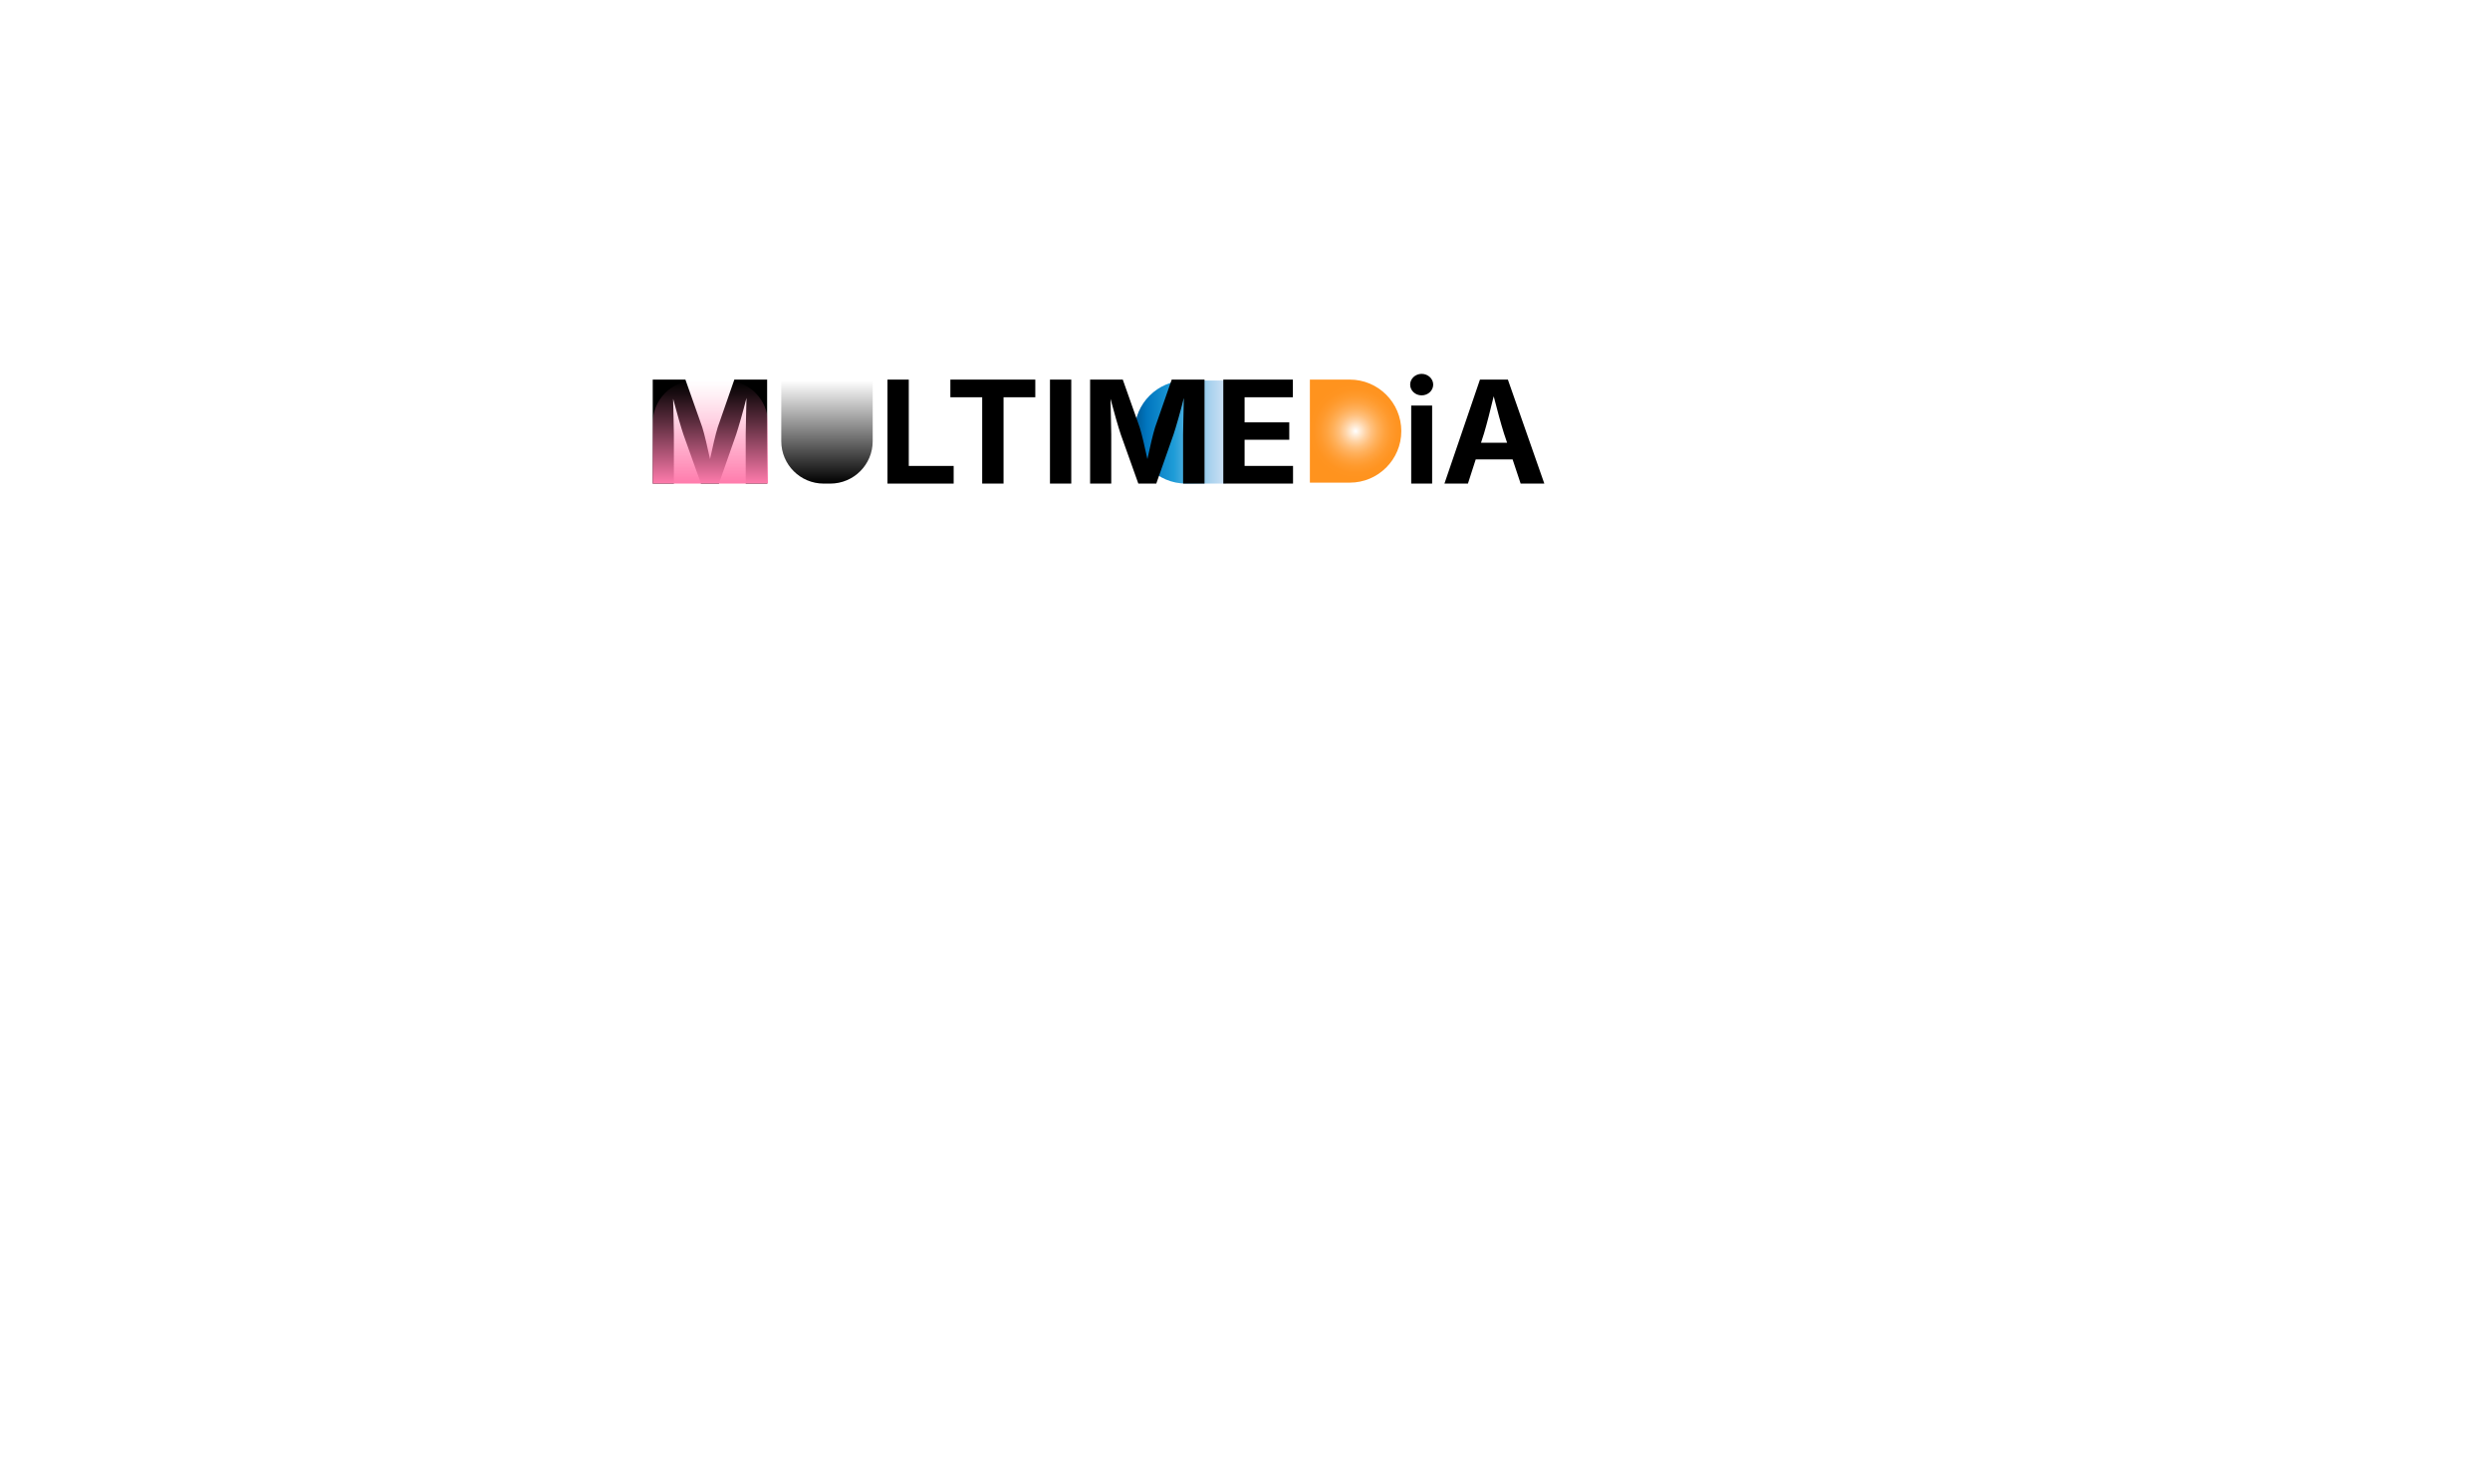
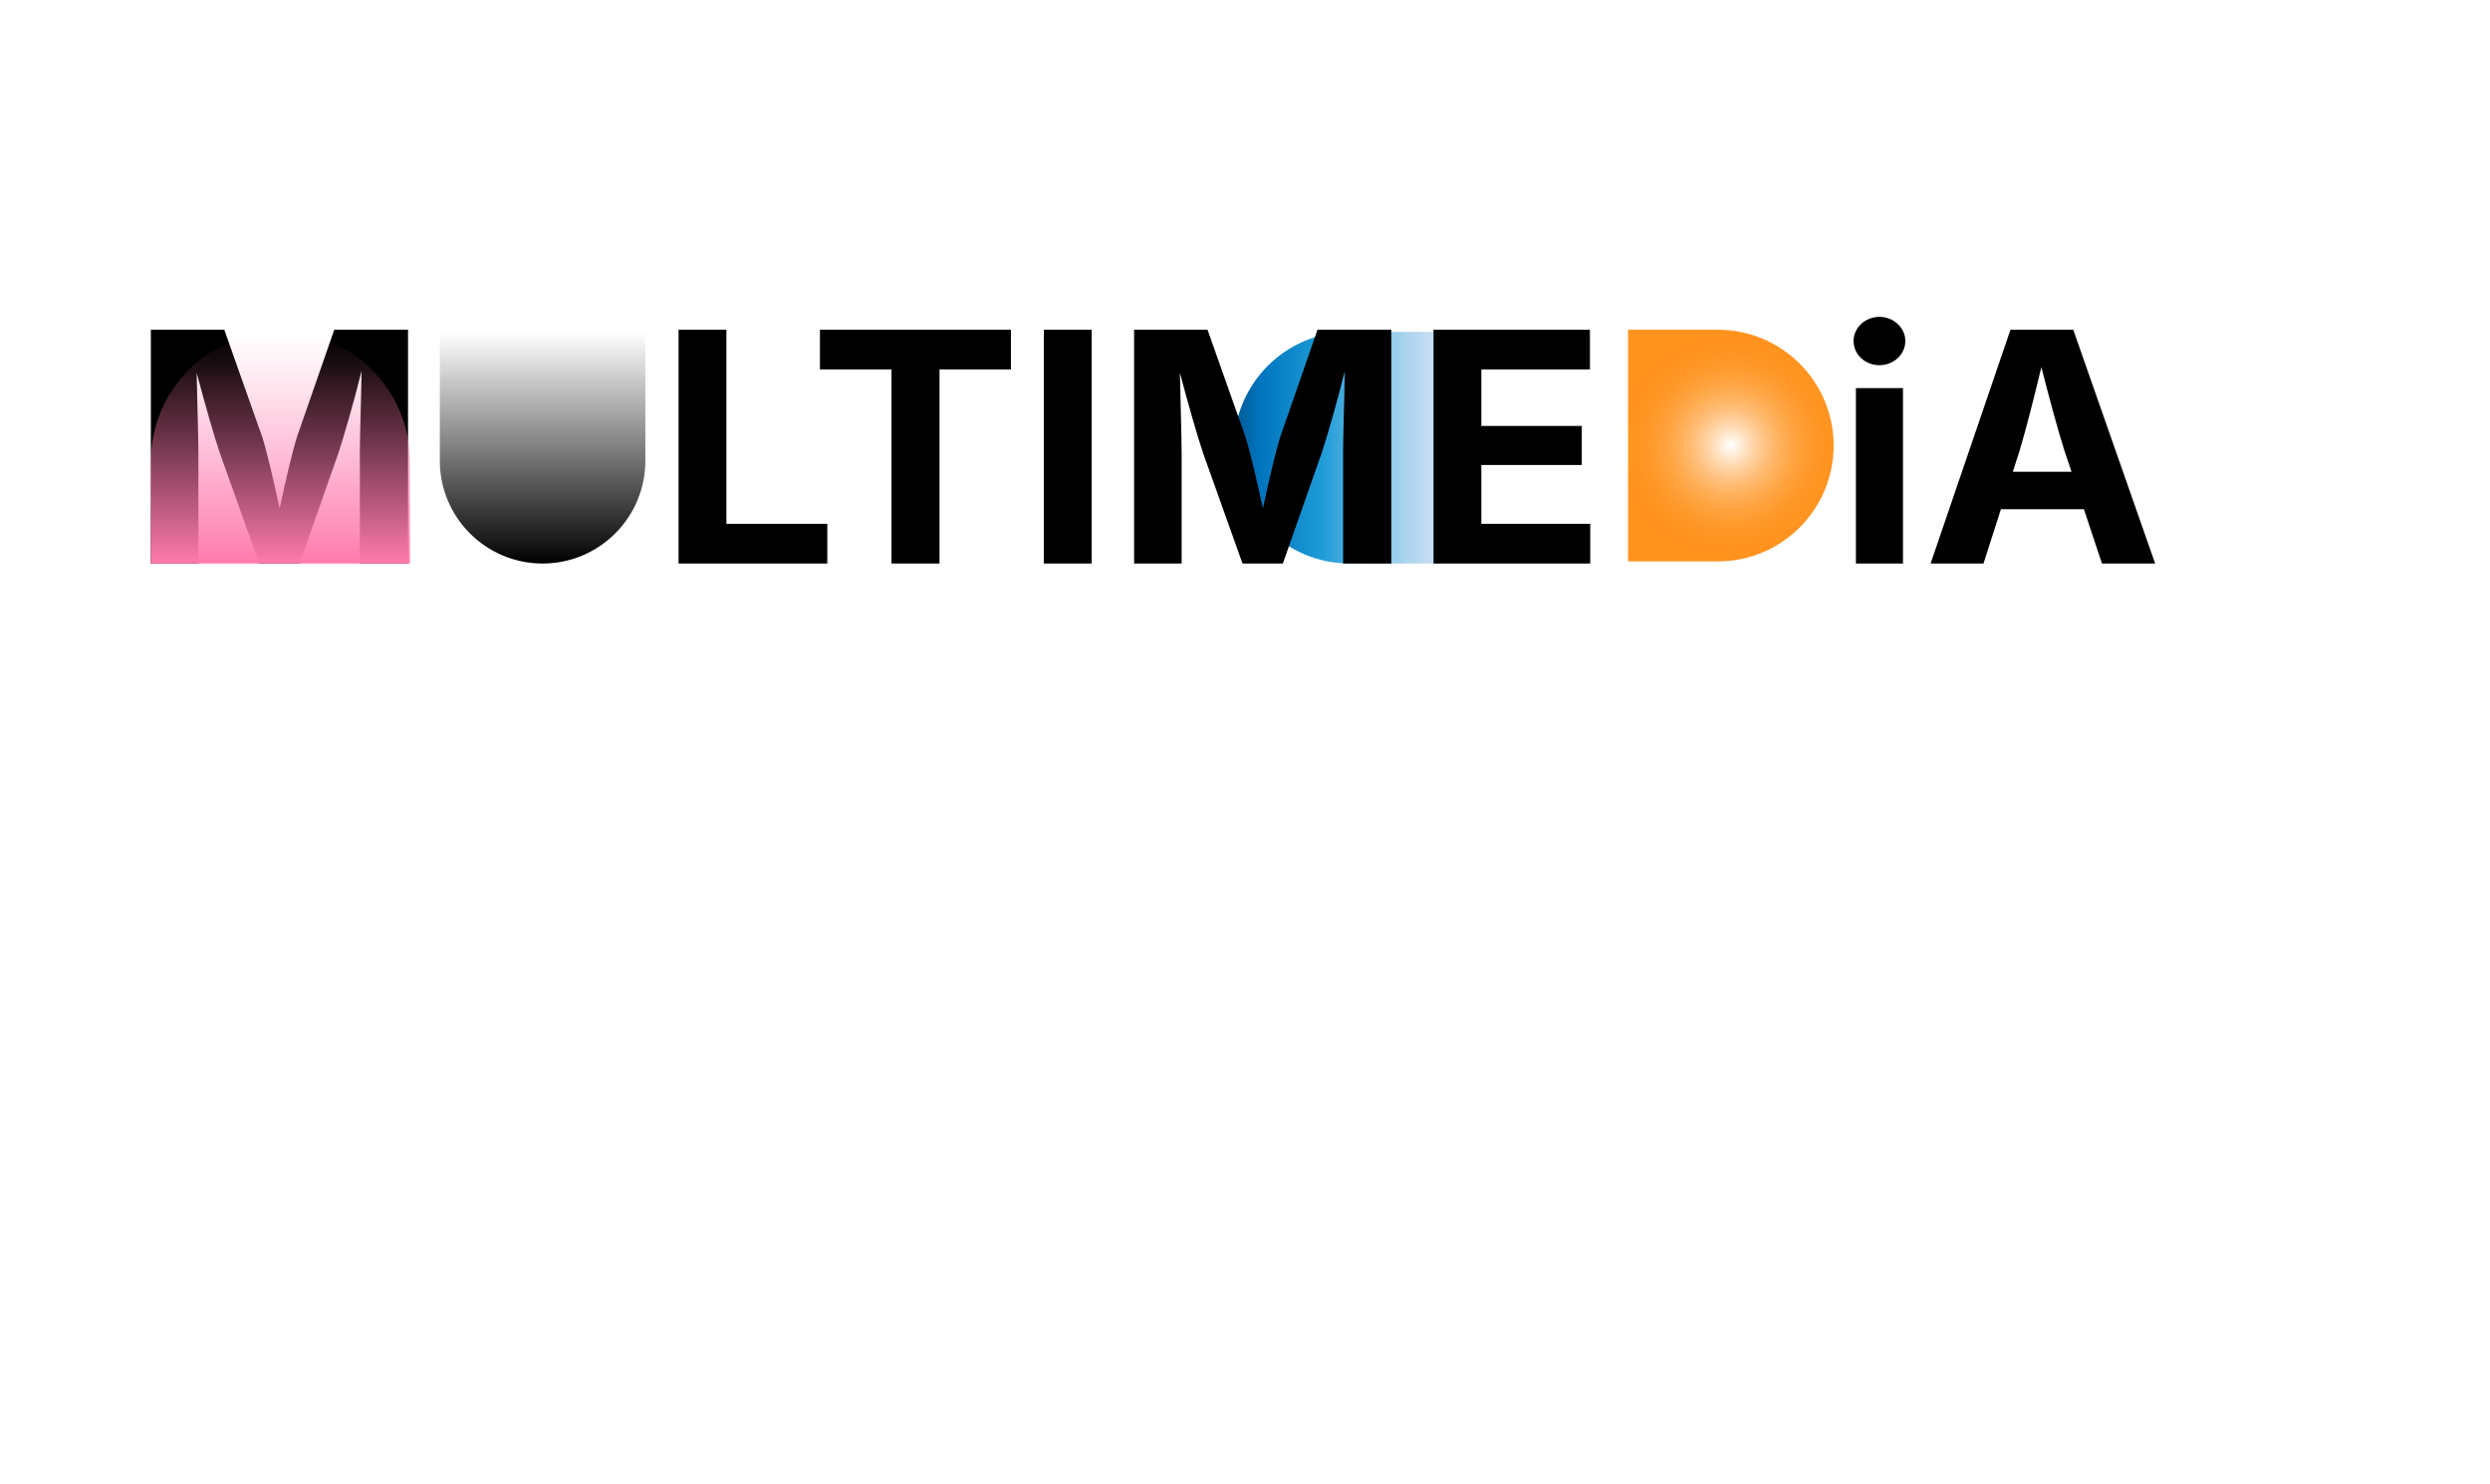
- <svg xmlns="http://www.w3.org/2000/svg" id="Capa_4" data-name="Capa 4" viewBox="0 0 1497.94 892.5">
+ <svg xmlns="http://www.w3.org/2000/svg" id="Capa_5" data-name="Capa 5" viewBox="0 0 1497.94 892.5">
  <defs>
    <style>
      .cls-1 {
        fill: url(#Cielo);
      }

      .cls-1, .cls-2, .cls-3, .cls-4 {
        stroke-width: 0px;
      }

      .cls-5 {
-         letter-spacing: -.1em;
+         font-family: Inter-Bold, Inter;
+         font-size: 193.33px;
+         font-variation-settings: 'opsz' 14, 'wght' 700;
+         font-weight: 700;
      }

      .cls-2 {
        fill: url(#Orquídea);
      }

      .cls-3 {
        fill: url(#Verano);
      }

      .cls-6 {
-         font-family: Inter-Bold, Inter;
-         font-size: 86px;
-         font-variation-settings: 'opsz' 14, 'wght' 700;
-         font-weight: 700;
+         letter-spacing: -.1em;
      }

      .cls-4 {
        fill: url(#Blanco_Negro);
      }
    </style>
-     <linearGradient id="Cielo" x1="668.5" y1="493.07" x2="723.5" y2="493.07" gradientTransform="translate(14 -233.15)" gradientUnits="userSpaceOnUse">
+     <linearGradient id="Cielo" x1="540.08" y1="483.68" x2="663.72" y2="483.68" gradientTransform="translate(202.2 -214.35)" gradientUnits="userSpaceOnUse">
      <stop offset="0" stop-color="#cce0f4" />
      <stop offset=".06" stop-color="#c2dcf2" />
      <stop offset=".17" stop-color="#a9d2ee" />
      <stop offset=".31" stop-color="#7fc2e7" />
      <stop offset=".46" stop-color="#46abdd" />
      <stop offset=".57" stop-color="#1e9cd7" />
      <stop offset=".87" stop-color="#0075be" />
      <stop offset=".99" stop-color="#005b97" />
    </linearGradient>
-     <radialGradient id="Verano" cx="815.5" cy="259.36" fx="815.5" fy="259.36" r="29.3" gradientUnits="userSpaceOnUse">
+     <radialGradient id="Verano" cx="1041.26" cy="268.05" fx="1041.26" fy="268.05" r="65.87" gradientUnits="userSpaceOnUse">
      <stop offset="0" stop-color="#fff" />
      <stop offset=".09" stop-color="#ffecd8" />
      <stop offset=".21" stop-color="#ffd4a7" />
      <stop offset=".33" stop-color="#ffc07d" />
      <stop offset=".46" stop-color="#ffb05a" />
      <stop offset=".59" stop-color="#ffa340" />
      <stop offset=".72" stop-color="#ff9a2d" />
      <stop offset=".86" stop-color="#ff9421" />
      <stop offset="1" stop-color="#ff931e" />
    </radialGradient>
-     <linearGradient id="Blanco_Negro" data-name="Blanco, Negro" x1="459.43" y1="678" x2="521.43" y2="678" gradientTransform="translate(7.07 -418.07)" gradientUnits="userSpaceOnUse">
+     <linearGradient id="Blanco_Negro" data-name="Blanco, Negro" x1="430.14" y1="849.1" x2="569.51" y2="849.1" gradientTransform="translate(-173.42 -579.77)" gradientUnits="userSpaceOnUse">
      <stop offset="0" stop-color="#fff" />
      <stop offset="1" stop-color="#000" />
    </linearGradient>
-     <linearGradient id="Orquídea" x1="692.57" y1="196.83" x2="754.57" y2="196.83" gradientTransform="translate(-296.24 63.09)" gradientUnits="userSpaceOnUse">
+     <linearGradient id="Orquídea" x1="644.49" y1="-61.83" x2="783.86" y2="-61.83" gradientTransform="translate(-545.51 331.15)" gradientUnits="userSpaceOnUse">
      <stop offset="0" stop-color="#ff7bac" />
      <stop offset=".22" stop-color="#ff7bac" stop-opacity=".76" />
      <stop offset=".6" stop-color="#ff7bac" stop-opacity=".36" />
      <stop offset=".87" stop-color="#ff7bac" stop-opacity=".1" />
      <stop offset="1" stop-color="#ff7bac" stop-opacity="0" />
    </linearGradient>
  </defs>
-   <path class="cls-1" d="m682.5,228.93h24c17.11,0,31,13.89,31,31h0c0,17.11-13.89,31-31,31h-24v-62h0Z" transform="translate(1420 519.85) rotate(-180)" />
-   <text class="cls-6" transform="translate(387 290.93)">
+   <path class="cls-1" d="m742.28,199.64h53.95c38.46,0,69.69,31.23,69.69,69.69h0c0,38.46-31.23,69.69-69.69,69.69h-53.95v-139.38h0Z" transform="translate(1608.2 538.65) rotate(-180)" />
+   <text class="cls-5" transform="translate(78 339.01)">
    <tspan x="0" y="0" xml:space="preserve">M   </tspan>
-     <tspan class="cls-5" x="141.22" y="0">L</tspan>
-     <tspan x="181.57" y="0" xml:space="preserve">TIME   iA</tspan>
+     <tspan class="cls-6" x="317.46" y="0">L</tspan>
+     <tspan x="408.18" y="0" xml:space="preserve">TIME   iA</tspan>
  </text>
-   <path class="cls-3" d="m788,228.36h24c17.11,0,31,13.89,31,31h0c0,17.11-13.89,31-31,31h-24v-62h0Z" />
-   <path class="cls-4" d="m466.5,232.43h36.5c14.07,0,25.5,11.43,25.5,25.5v4c0,14.07-11.43,25.5-25.5,25.5h-36.5v-55h0Z" transform="translate(757.43 -237.57) rotate(90)" />
-   <path class="cls-2" d="m396.33,225.26h36.5c14.07,0,25.5,11.43,25.5,25.5v18.33c0,14.07-11.43,25.5-25.5,25.5h-36.5v-69.33h0Z" transform="translate(167.41 687.26) rotate(-90)" />
+   <path class="cls-3" d="m979.44,198.36h53.95c38.46,0,69.69,31.23,69.69,69.69h0c0,38.46-31.23,69.69-69.69,69.69h-53.95v-139.38h0Z" />
+   <path class="cls-4" d="m256.71,207.5h77.56c34.12,0,61.82,27.7,61.82,61.82h0c0,34.12-27.7,61.82-61.82,61.82h-77.56v-123.64h0Z" transform="translate(595.73 -57.08) rotate(90)" />
+   <path class="cls-2" d="m98.98,191.4h61.45c43.01,0,77.93,34.92,77.93,77.93h0c0,43.01-34.92,77.93-77.93,77.93h-61.45v-155.86h0Z" transform="translate(-100.65 437.99) rotate(-90)" />
</svg>
